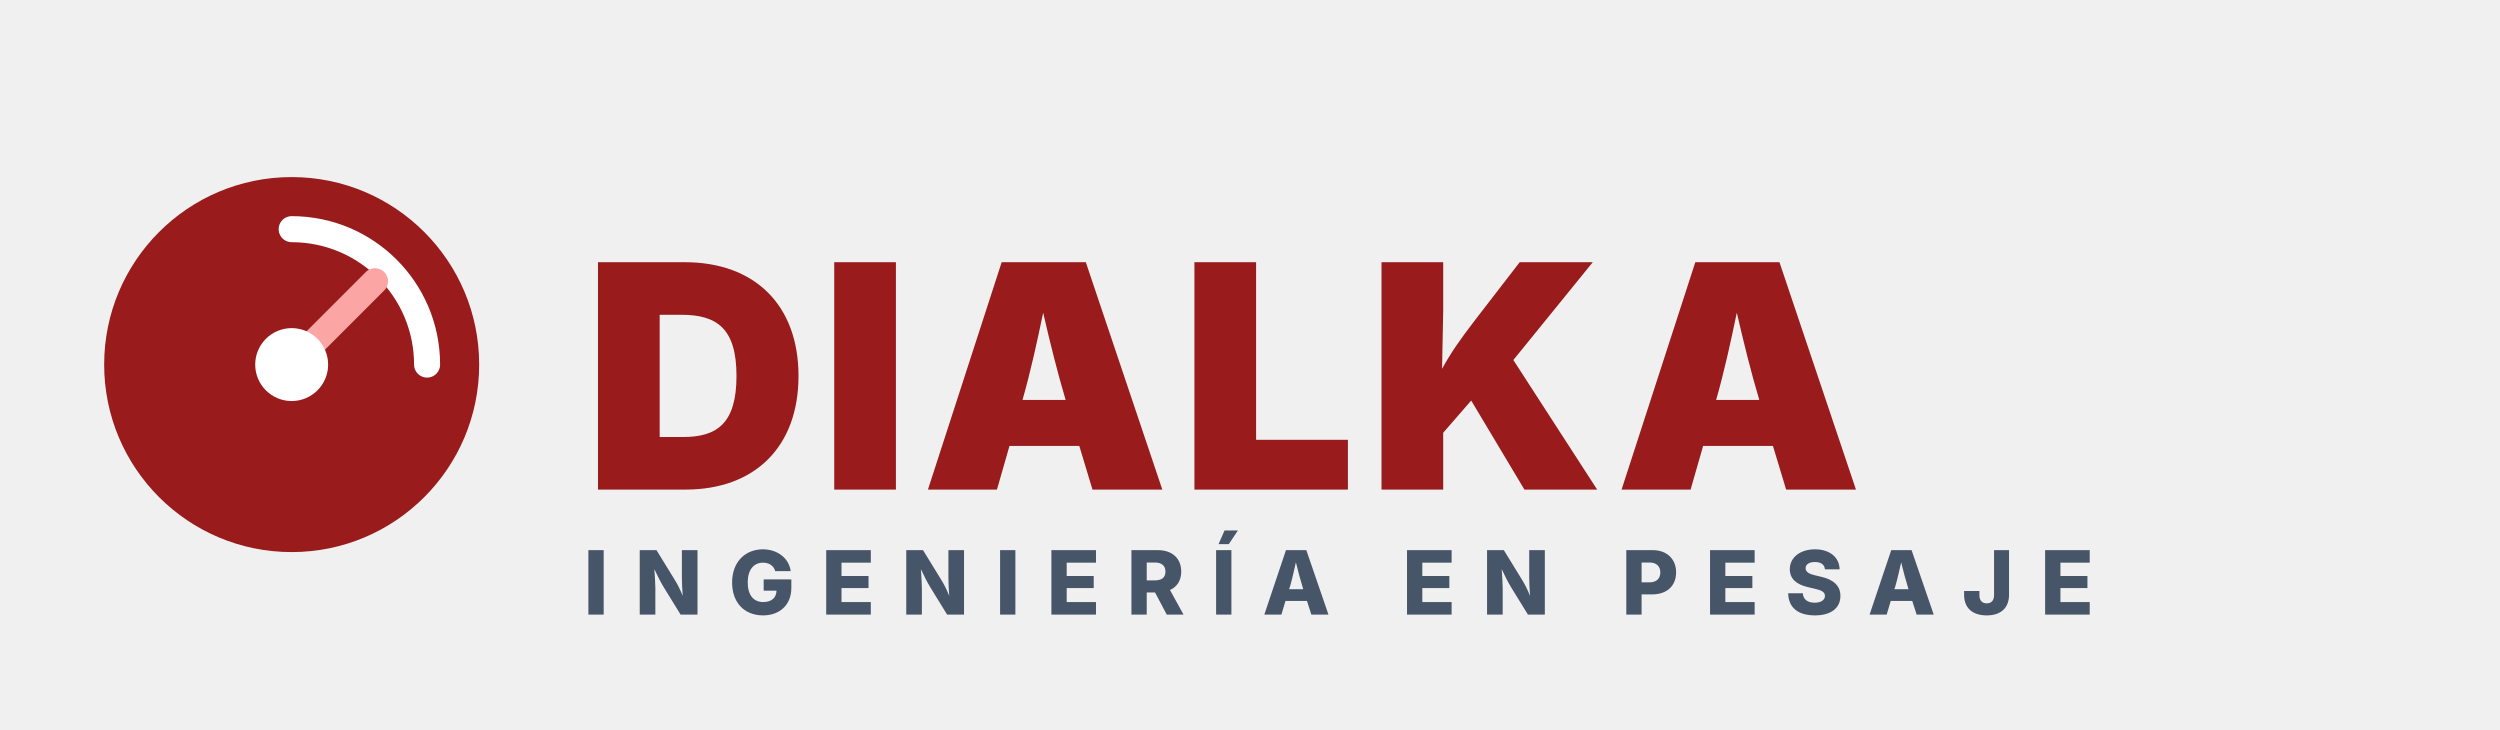
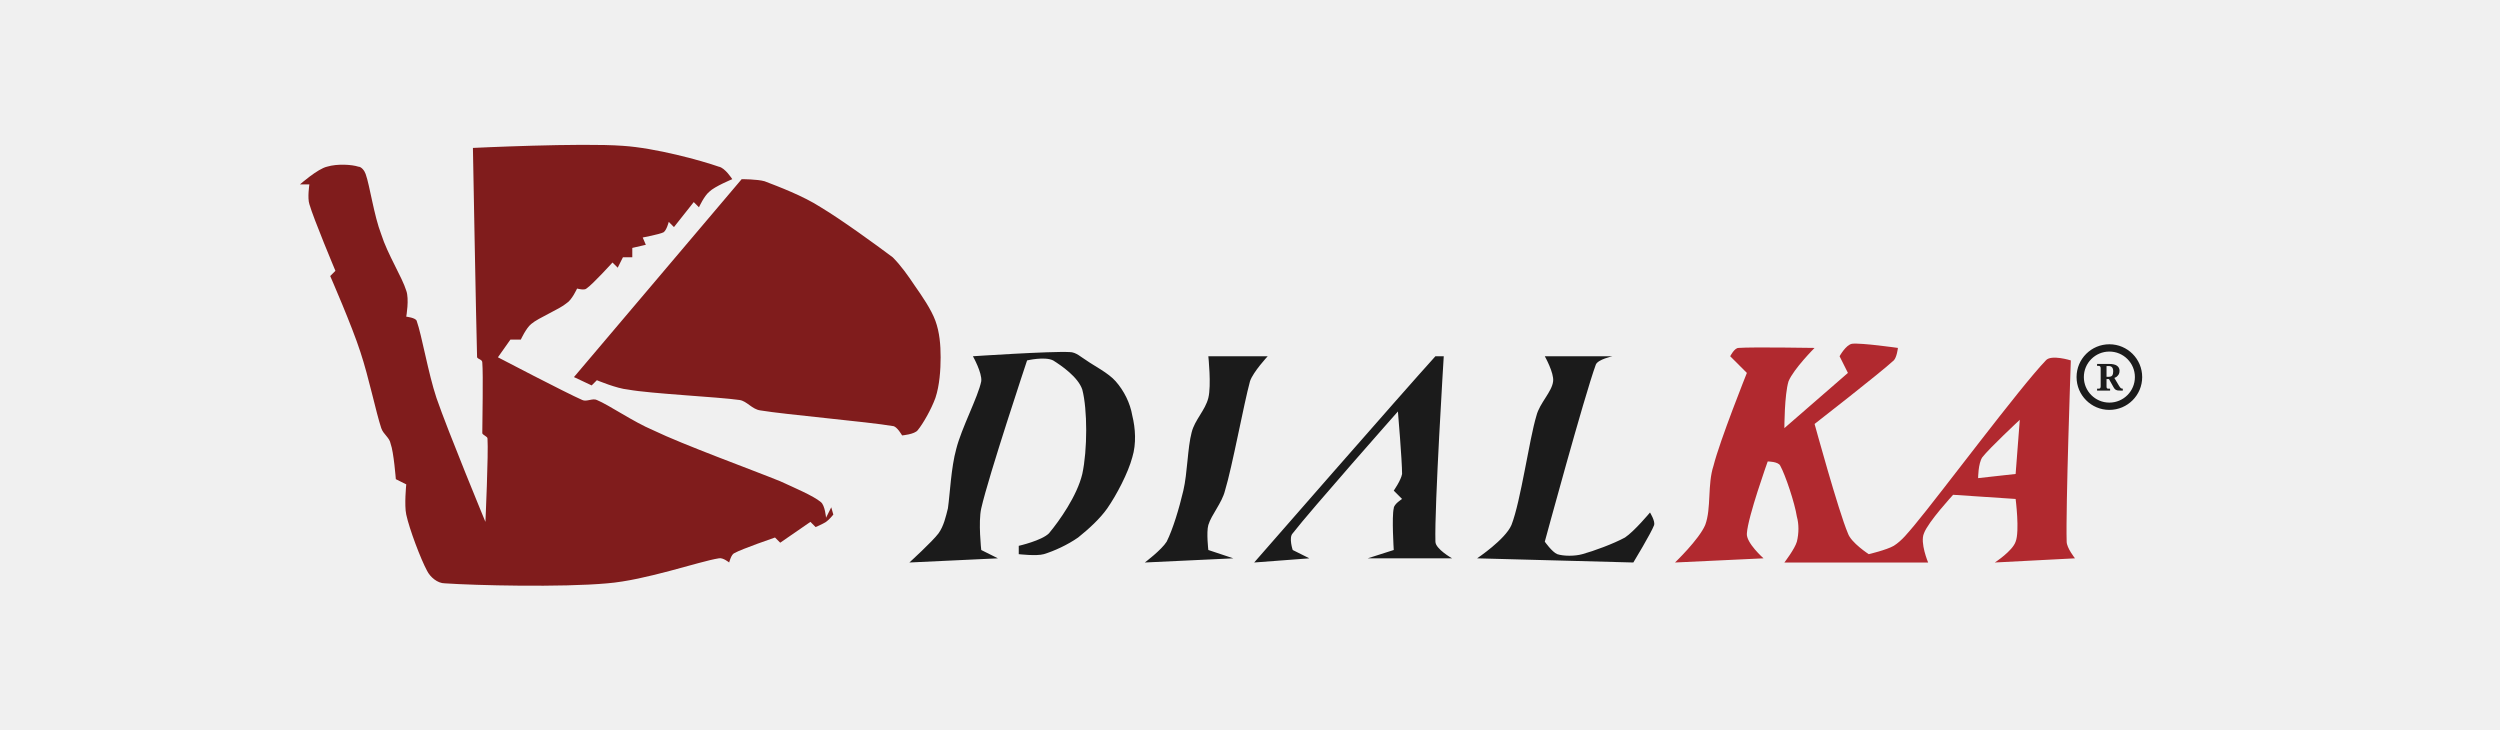
- <svg xmlns="http://www.w3.org/2000/svg" viewBox="0 0 240 70" fill="none">
-   <circle cx="28" cy="35" r="18" fill="#991B1B" />
-   <path d="M28 22 A13 13 0 0 1 41 35" stroke="#FFFFFF" stroke-width="2.5" stroke-linecap="round" />
-   <line x1="28" y1="35" x2="36" y2="27" stroke="#FCA5A5" stroke-width="2.5" stroke-linecap="round" />
-   <circle cx="28" cy="35" r="3.5" fill="#FFFFFF" />
-   <text x="56" y="47" font-family="system-ui, -apple-system, sans-serif" font-size="30" font-weight="900" fill="#991B1B" letter-spacing="1">DIALKA</text>
-   <text x="56" y="59" font-family="system-ui, -apple-system, sans-serif" font-size="8.5" font-weight="800" fill="#475569" letter-spacing="2.5">INGENIERÍA EN PESAJE</text>
+ <svg xmlns="http://www.w3.org/2000/svg" viewBox="0 0 240 70" width="240" height="70" fill="none">
+   <g transform="translate(29, 13)">
+     <g fill="#801C1C" fill-rule="evenodd">
+       <path d="M 16.4 1.2 C 16.4 1.2, 26.8 0.7, 30.8 1.0 C 33.9 1.2, 38.3 2.4, 40.0 3.0 C 40.6 3.1, 41.3 4.2, 41.3 4.2 C 41.3 4.2, 39.6 4.9, 39.1 5.4 C 38.6 5.8, 38.1 6.9, 38.1 6.9 L 37.6 6.4 L 35.7 8.8 L 35.2 8.3 C 35.2 8.3, 35.0 9.1, 34.7 9.3 C 34.3 9.5, 32.7 9.8, 32.7 9.8 L 33.0 10.5 L 31.7 10.8 L 31.7 11.7 L 30.8 11.7 L 30.3 12.7 L 29.8 12.2 C 29.8 12.2, 27.9 14.3, 27.3 14.7 C 27.1 14.9, 26.4 14.7, 26.4 14.7 C 26.4 14.7, 25.9 15.8, 25.4 16.1 C 24.7 16.7, 22.7 17.5, 22.0 18.1 C 21.5 18.5, 21.0 19.6, 21.0 19.6 L 20.0 19.6 L 18.8 21.3 C 18.8 21.3, 25.3 24.7, 26.9 25.4 C 27.3 25.6, 27.9 25.2, 28.3 25.4 C 29.5 25.9, 31.8 27.5, 33.7 28.3 C 36.6 29.7, 43.2 32.1, 45.9 33.2 C 47.2 33.8, 49.1 34.6, 49.8 35.2 C 50.2 35.5, 50.3 36.7, 50.3 36.7 L 50.8 35.7 L 51.0 36.4 C 51.0 36.4, 50.6 36.9, 50.3 37.1 C 50.0 37.3, 49.3 37.6, 49.3 37.6 L 48.8 37.1 L 45.9 39.1 L 45.4 38.6 C 45.4 38.6, 42.2 39.7, 41.5 40.1 C 41.2 40.2, 41.0 41.0, 41.0 41.0 C 41.0 41.0, 40.4 40.5, 40.0 40.6 C 38.1 40.9, 33.0 42.7, 29.3 43.0 C 24.9 43.4, 16.6 43.2, 13.7 43.0 C 13.0 43.0, 12.3 42.4, 12.0 41.8 C 11.4 40.7, 10.3 37.8, 10.0 36.4 C 9.8 35.5, 10.0 33.5, 10.0 33.5 L 9.0 33.0 C 9.0 33.0, 8.8 30.4, 8.5 29.6 C 8.4 29.0, 7.8 28.7, 7.6 28.1 C 7.1 26.6, 6.4 23.2, 5.6 20.8 C 4.8 18.3, 2.7 13.5, 2.7 13.5 L 3.2 13.0 C 3.2 13.0, 1.1 8.0, 0.7 6.6 C 0.5 6.0, 0.7 4.7, 0.7 4.7 L -0.2 4.7 C -0.2 4.7, 1.5 3.2, 2.4 3.0 C 3.4 2.7, 4.8 2.8, 5.4 3.0 C 5.7 3.0, 6.0 3.4, 6.1 3.7 C 6.5 4.8, 6.9 7.7, 7.6 9.5 C 8.2 11.4, 9.6 13.6, 10.0 14.9 C 10.3 15.7, 10.0 17.4, 10.0 17.4 C 10.0 17.4, 10.9 17.5, 11.0 17.8 C 11.5 19.2, 12.1 22.8, 12.9 25.2 C 14.0 28.4, 17.6 37.1, 17.6 37.1 C 17.6 37.1, 17.9 30.5, 17.8 29.1 C 17.8 28.9, 17.4 28.8, 17.3 28.6 C 17.3 27.4, 17.4 23.0, 17.3 21.8 C 17.3 21.5, 16.9 21.5, 16.8 21.3 C 16.7 17.8, 16.4 1.2, 16.4 1.2 Z M 42.2 4.2 C 42.2 4.2, 43.7 4.2, 44.4 4.4 C 45.7 4.9, 48.1 5.8, 49.8 6.9 C 51.8 8.1, 55.1 10.5, 56.7 11.7 C 57.5 12.5, 58.2 13.5, 58.8 14.4 C 59.5 15.4, 60.4 16.7, 60.8 17.8 C 61.2 18.9, 61.3 20.1, 61.3 21.3 C 61.3 22.5, 61.2 24.0, 60.8 25.2 C 60.4 26.3, 59.6 27.7, 59.1 28.3 C 58.8 28.7, 57.6 28.8, 57.6 28.8 C 57.6 28.8, 57.1 27.9, 56.7 27.9 C 54.4 27.5, 46.4 26.8, 44.0 26.4 C 43.2 26.3, 42.7 25.5, 42.0 25.4 C 39.9 25.1, 33.5 24.8, 31.3 24.4 C 30.2 24.3, 28.3 23.5, 28.3 23.5 L 27.8 24.0 L 26.1 23.2 L 42.2 4.2 Z" />
+     </g>
+     <g fill="#1B1B1B" fill-rule="evenodd">
+       <path d="M 64.4 21.2 C 64.4 21.2, 71.9 20.7, 73.7 20.8 C 74.3 20.8, 74.8 21.3, 75.3 21.6 C 76.0 22.1, 77.4 22.8, 78.1 23.6 C 78.9 24.5, 79.5 25.7, 79.7 26.9 C 80.0 28.1, 80.1 29.6, 79.7 30.9 C 79.3 32.4, 78.2 34.5, 77.3 35.8 C 76.6 36.8, 75.5 37.8, 74.5 38.6 C 73.5 39.3, 72.2 39.9, 71.2 40.2 C 70.5 40.4, 68.8 40.2, 68.8 40.2 L 68.8 39.4 C 68.8 39.4, 71.0 38.9, 71.7 38.2 C 72.7 37.0, 74.4 34.6, 74.9 32.5 C 75.4 30.2, 75.4 26.3, 74.9 24.4 C 74.5 23.2, 72.9 22.1, 72.1 21.6 C 71.3 21.2, 69.6 21.6, 69.6 21.6 C 69.6 21.6, 65.9 32.7, 65.2 35.8 C 64.9 37.1, 65.2 39.8, 65.2 39.8 L 66.8 40.6 L 58.3 41.0 C 58.3 41.0, 60.5 39.0, 61.1 38.2 C 61.6 37.5, 61.8 36.6, 62.0 35.8 C 62.2 34.4, 62.3 31.9, 62.8 30.1 C 63.3 28.1, 64.9 25.1, 65.2 23.6 C 65.3 22.8, 64.4 21.2, 64.4 21.2 Z M 87.0 21.2 L 92.7 21.2 C 92.7 21.2, 91.3 22.7, 91.0 23.6 C 90.4 25.8, 89.3 31.8, 88.6 34.1 C 88.3 35.3, 87.3 36.4, 87.0 37.4 C 86.8 38.1, 87.0 39.8, 87.0 39.8 L 89.4 40.6 L 80.9 41.0 C 80.9 41.0, 82.5 39.8, 83.0 39.0 C 83.6 37.8, 84.2 35.8, 84.6 34.1 C 85.0 32.4, 85.0 30.0, 85.4 28.5 C 85.7 27.3, 86.7 26.4, 87.0 25.2 C 87.3 24.0, 87.0 21.2, 87.0 21.2 Z M 108.8 21.2 L 109.6 21.2 C 109.6 21.2, 108.7 35.7, 108.8 39.0 C 108.8 39.7, 110.4 40.6, 110.4 40.6 L 102.3 40.6 L 104.8 39.8 C 104.8 39.8, 104.6 36.6, 104.8 35.8 C 104.8 35.4, 105.6 34.9, 105.6 34.9 L 104.8 34.1 C 104.8 34.1, 105.5 33.1, 105.6 32.5 C 105.6 31.2, 105.2 26.5, 105.2 26.5 C 105.2 26.5, 96.8 36.0, 95.1 38.2 C 94.7 38.6, 95.1 39.8, 95.1 39.8 L 96.7 40.6 L 91.4 41.0 C 91.4 41.0, 105.8 24.5, 108.8 21.2 Z M 119.3 21.2 L 125.8 21.2 C 125.8 21.2, 124.4 21.5, 124.2 22.0 C 123.1 25.0, 119.3 39.0, 119.3 39.0 C 119.3 39.0, 120.0 40.0, 120.5 40.2 C 121.1 40.4, 122.2 40.4, 122.9 40.2 C 124.0 39.9, 125.9 39.2, 127.0 38.6 C 127.9 38.0, 129.4 36.2, 129.4 36.2 C 129.4 36.2, 129.9 37.0, 129.8 37.4 C 129.5 38.2, 127.8 41.0, 127.8 41.0 L 112.8 40.6 C 112.8 40.6, 115.5 38.8, 116.1 37.4 C 117.0 35.1, 117.8 29.2, 118.5 26.9 C 118.8 25.7, 120.0 24.6, 120.1 23.6 C 120.2 22.8, 119.3 21.2, 119.3 21.2 Z" />
+     </g>
+     <g fill="#B1292F" fill-rule="evenodd">
+       <path d="M 137.9 20.4 C 139.2 20.3, 145.2 20.4, 145.2 20.4 C 145.2 20.4, 143.2 22.4, 142.7 23.6 C 142.3 24.9, 142.3 28.1, 142.3 28.1 L 148.4 22.8 L 147.6 21.2 C 147.6 21.2, 148.2 20.1, 148.8 20.0 C 149.7 19.9, 153.2 20.4, 153.2 20.4 C 153.2 20.4, 153.1 21.3, 152.8 21.6 C 151.5 22.8, 145.2 27.7, 145.2 27.7 C 145.2 27.7, 147.5 36.1, 148.4 38.2 C 148.7 39.1, 150.4 40.2, 150.4 40.2 C 150.4 40.2, 152.1 39.8, 152.8 39.4 C 153.6 38.9, 154.2 38.1, 154.8 37.4 C 157.3 34.4, 164.9 24.2, 167.4 21.6 C 167.9 21.0, 169.8 21.6, 169.8 21.6 C 169.8 21.6, 169.3 35.8, 169.4 39.0 C 169.4 39.6, 170.2 40.6, 170.2 40.6 L 162.5 41.0 C 162.5 41.0, 164.2 39.9, 164.5 39.0 C 164.9 38.0, 164.5 34.9, 164.5 34.9 L 158.5 34.5 C 158.5 34.5, 156.1 37.1, 155.7 38.2 C 155.3 39.1, 156.1 41.0, 156.1 41.0 L 142.3 41.0 C 142.3 41.0, 143.3 39.7, 143.5 39.0 C 143.7 38.2, 143.7 37.3, 143.5 36.6 C 143.3 35.3, 142.4 32.6, 141.9 31.7 C 141.7 31.3, 140.7 31.3, 140.7 31.3 C 140.7 31.3, 138.8 36.6, 138.7 38.2 C 138.6 39.1, 140.3 40.6, 140.3 40.6 L 131.8 41.0 C 131.8 41.0, 134.1 38.8, 134.7 37.4 C 135.3 35.8, 134.9 33.5, 135.5 31.7 C 136.1 29.3, 138.7 22.8, 138.7 22.8 L 137.1 21.2 C 137.1 21.2, 137.5 20.4, 137.9 20.4 Z M 164.9 27.3 C 164.9 27.3, 162.0 30.0, 161.3 30.9 C 160.9 31.5, 160.9 32.9, 160.9 32.9 L 164.5 32.5 L 164.9 27.3 Z" />
+     </g>
+     <circle cx="173.5" cy="23.2" r="2.8" stroke="#1B1B1B" stroke-width="0.7" fill="none" />
+     <text x="173.5" y="24.5" font-family="serif" font-size="3.6" font-weight="bold" fill="#1B1B1B" text-anchor="middle">R</text>
+   </g>
</svg>
